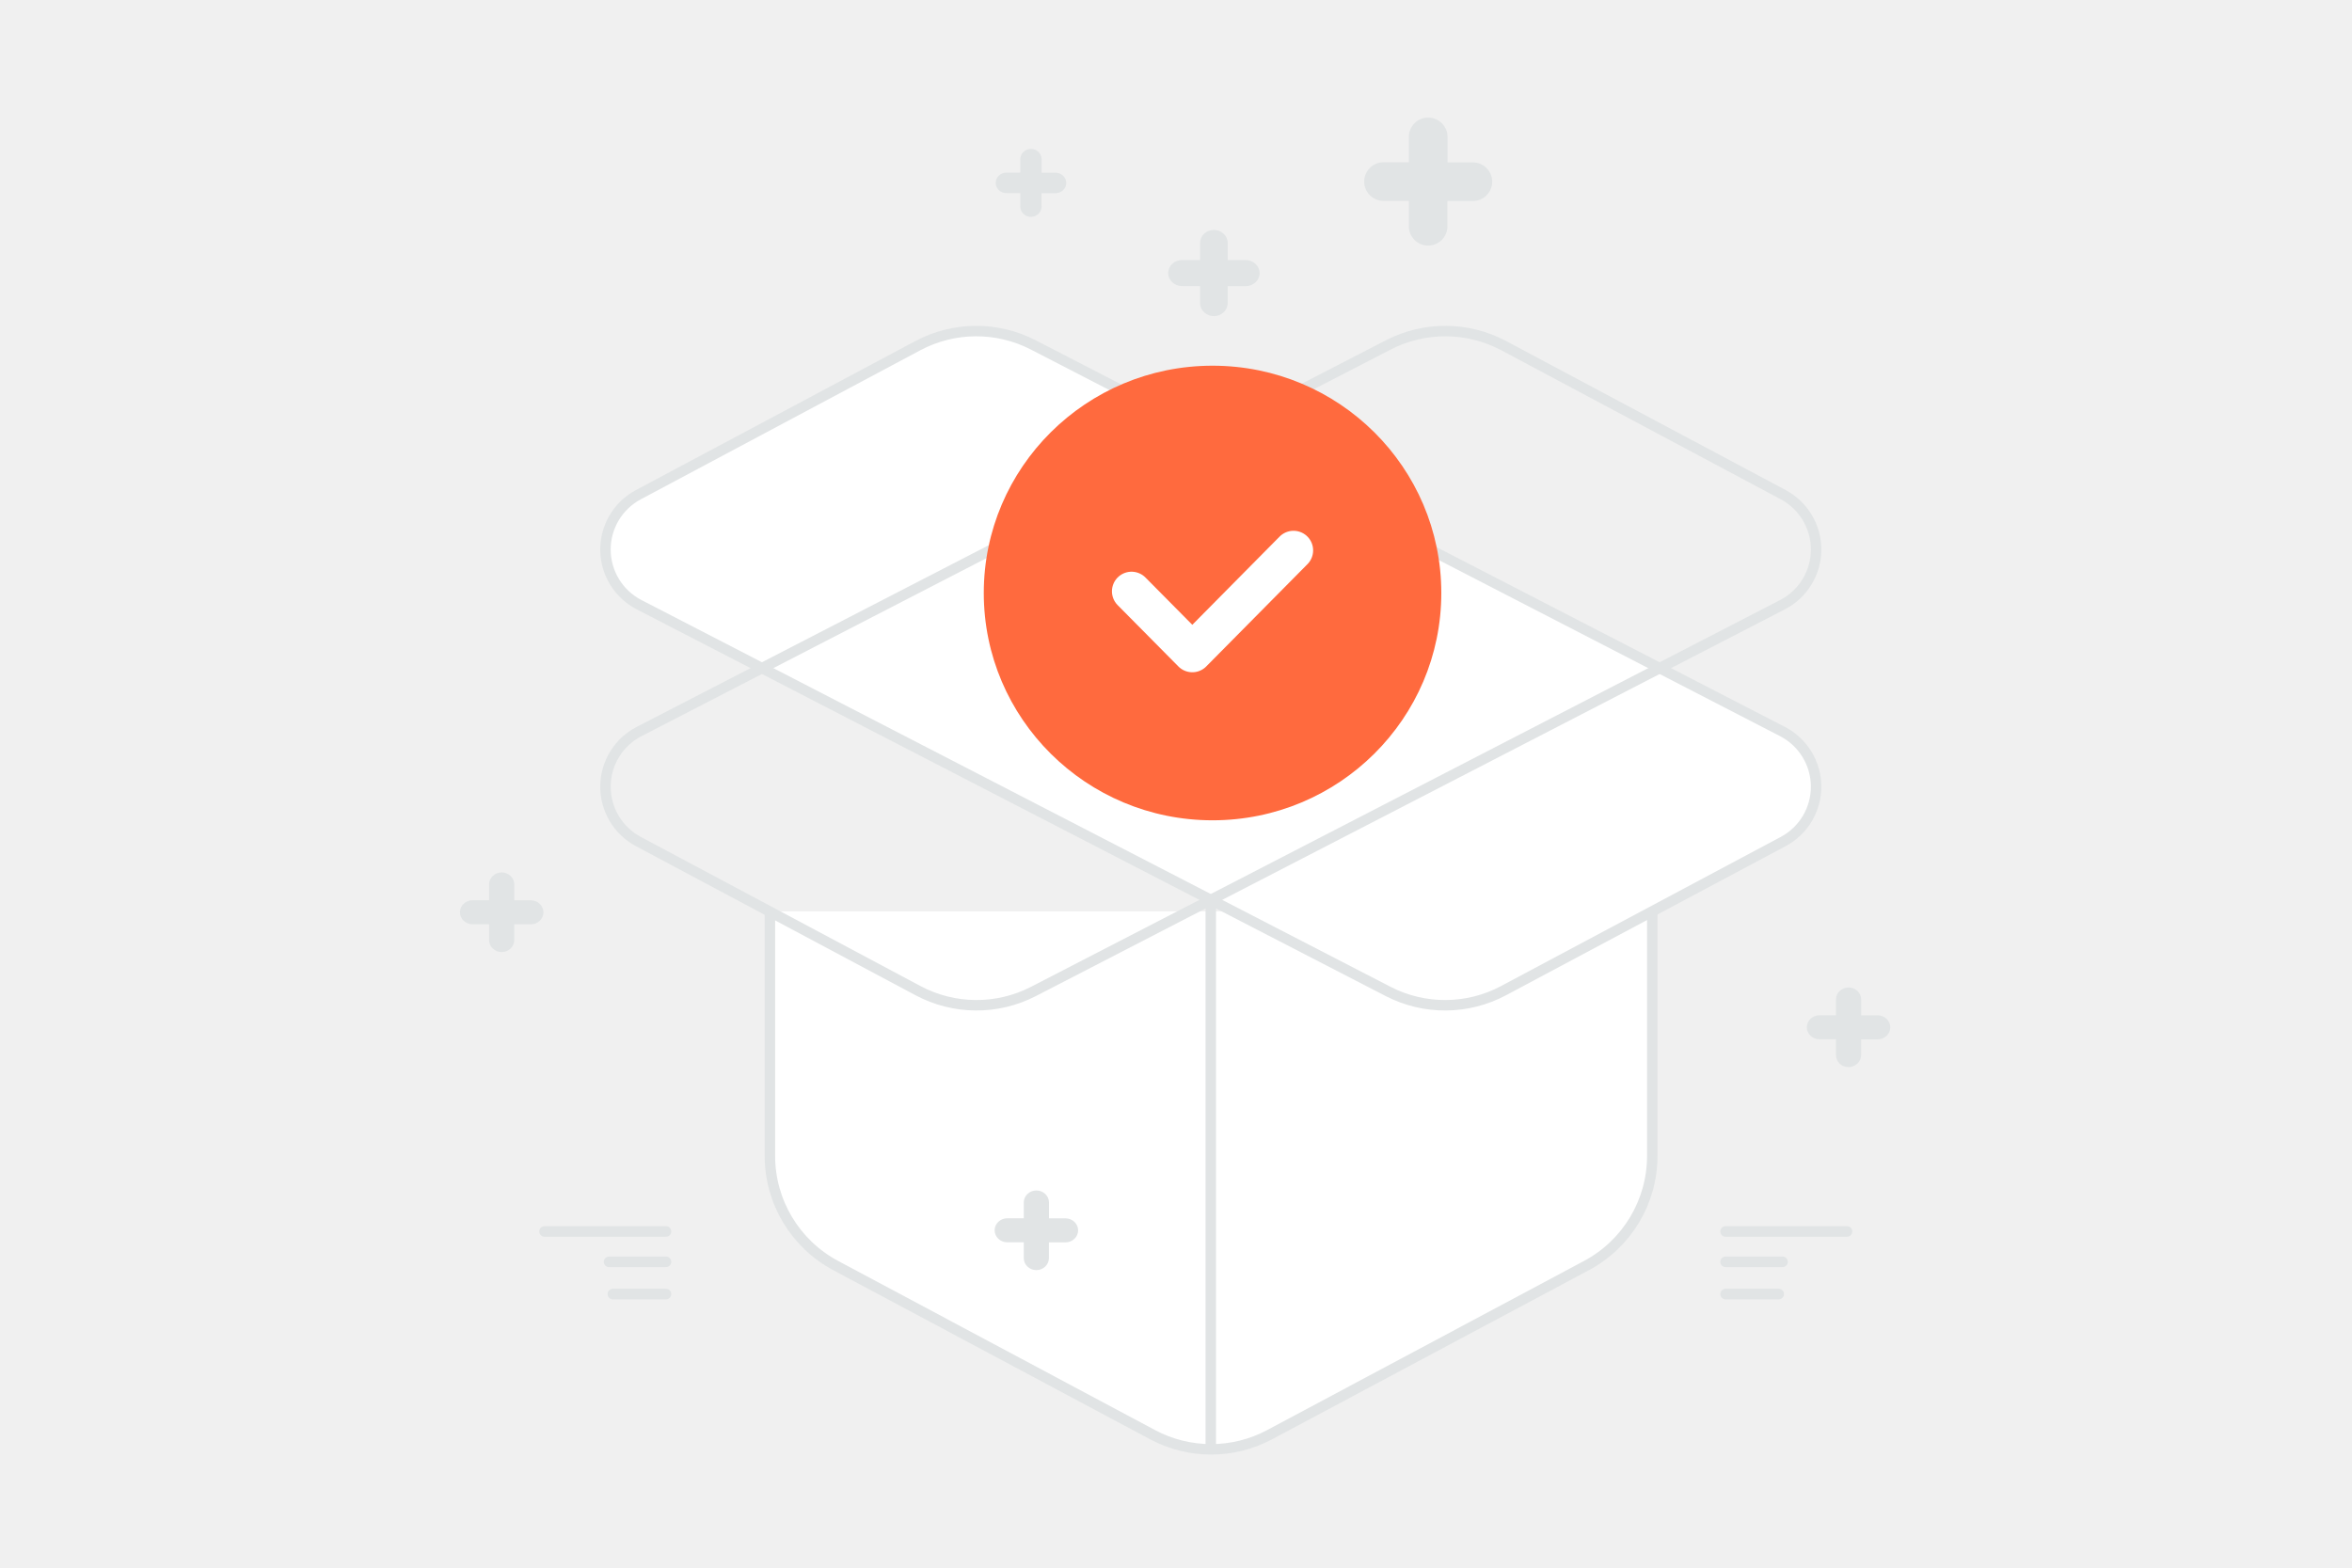
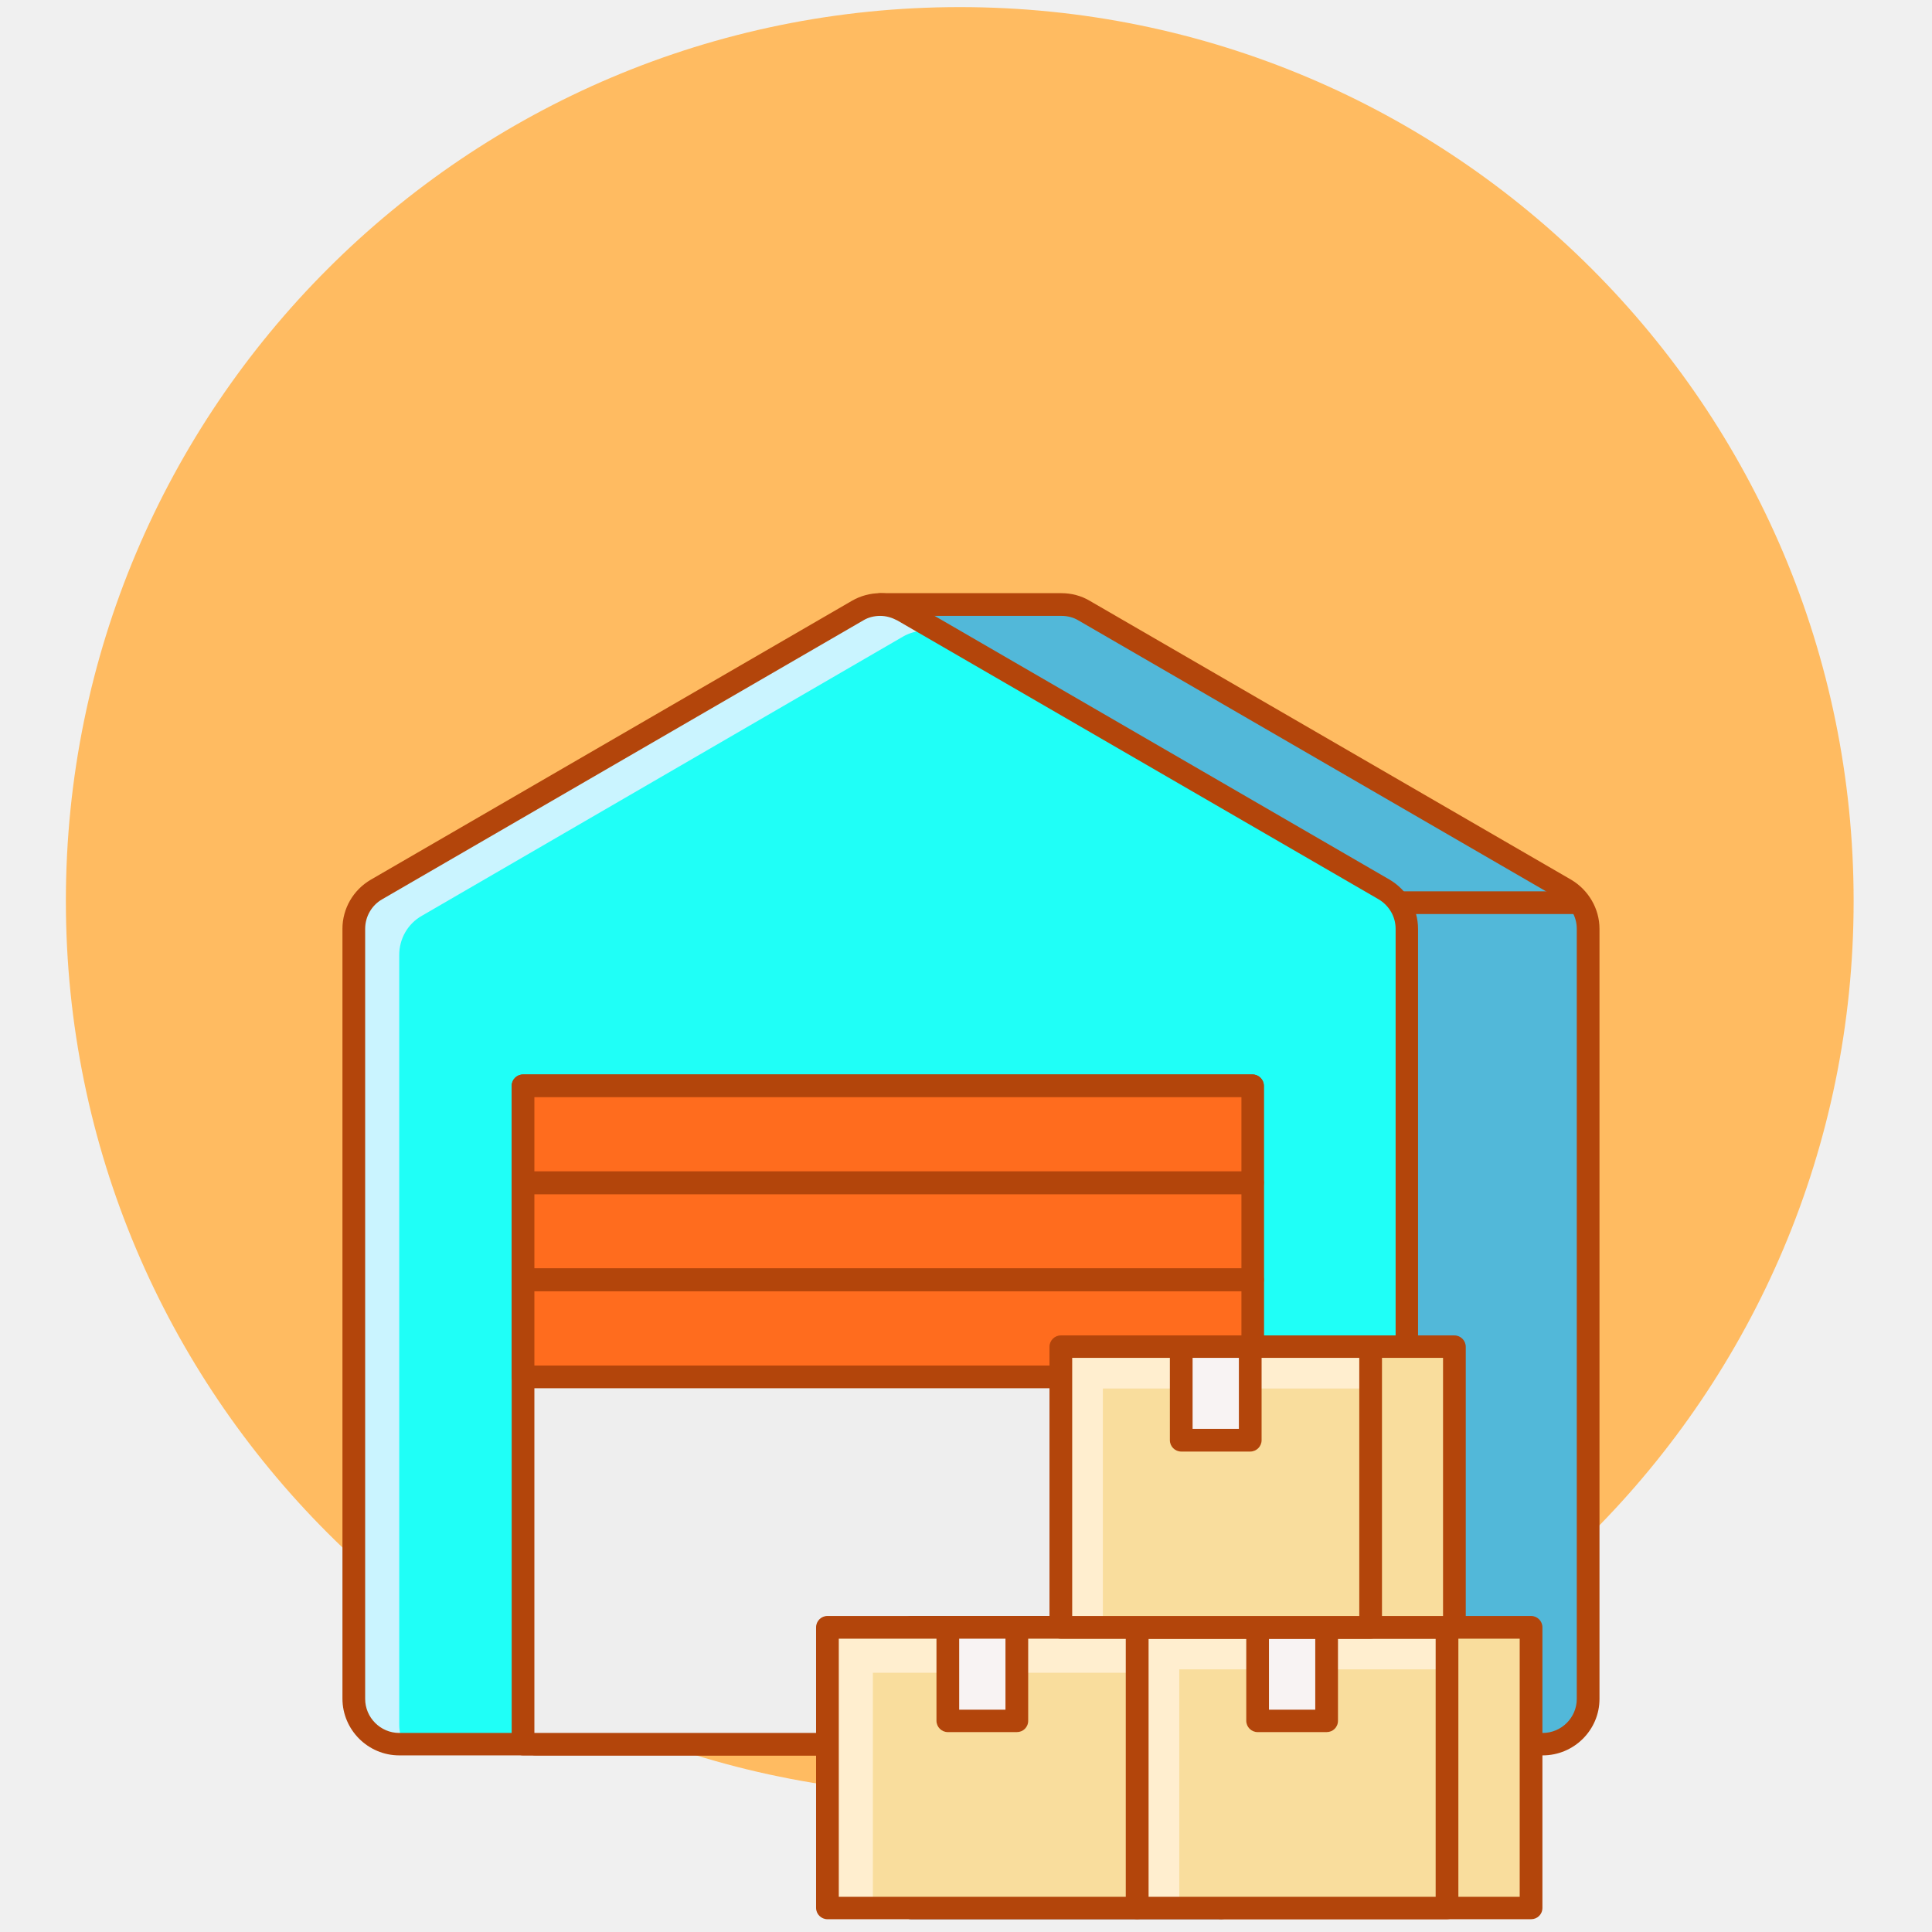
- <svg xmlns="http://www.w3.org/2000/svg" width="900" height="600" viewBox="0 0 900 600" fill="none">
-   <path fill="transparent" d="M0 0h900v600H0z" />
-   <path fill-rule="evenodd" clip-rule="evenodd" d="M632.249 348.808v93.589a47.558 47.558 0 0 1-25.18 41.967l-121.266 64.747a47.554 47.554 0 0 1-44.75 0l-121.266-64.747a47.557 47.557 0 0 1-25.181-41.967v-93.589" fill="#fff" />
-   <path d="M632.249 348.808v93.589a47.558 47.558 0 0 1-25.18 41.967l-121.266 64.747a47.554 47.554 0 0 1-44.75 0l-121.266-64.747a47.557 47.557 0 0 1-25.181-41.967v-93.589" stroke="#E1E4E5" stroke-width="4" />
-   <path fill-rule="evenodd" clip-rule="evenodd" d="m395.378 132.003 286.687 147.969a23.779 23.779 0 0 1 .286 42.11l-107 57.066a47.554 47.554 0 0 1-44.179.309L244.556 231.441a23.78 23.78 0 0 1-12.874-20.969 23.78 23.78 0 0 1 12.589-21.141l106.999-57.066a47.554 47.554 0 0 1 44.108-.262z" fill="#fff" stroke="#E1E4E5" stroke-width="4" />
-   <path clip-rule="evenodd" d="M531.243 132.003 244.556 279.972a23.779 23.779 0 0 0-.285 42.11l106.999 57.066a47.554 47.554 0 0 0 44.179.309l286.616-148.016a23.78 23.78 0 0 0 12.874-20.969 23.78 23.78 0 0 0-12.588-21.141l-107-57.066a47.554 47.554 0 0 0-44.108-.262z" stroke="#E1E4E5" stroke-width="4" />
-   <path fill-rule="evenodd" clip-rule="evenodd" d="M463.312 554.7V344.363 554.7z" fill="#fff" />
-   <path d="M463.312 554.7V344.363" stroke="#E1E4E5" stroke-width="4" />
-   <path fill-rule="evenodd" clip-rule="evenodd" d="M390.42 60.921v5.158h-5.351c-2.234 0-4.069 1.769-4.069 3.921 0 2.153 1.835 3.921 4.069 3.921h5.351v5.158c0 2.152 1.835 3.921 4.069 3.921 2.233 0 4.068-1.769 4.068-3.921v-5.136h5.374c2.233 0 4.069-1.77 4.069-3.922s-1.836-3.921-4.069-3.921h-5.351v-5.179c0-2.152-1.836-3.921-4.091-3.921-2.234 0-4.069 1.769-4.069 3.921zM187.146 338.498v6.049h-6.332c-2.642 0-4.814 2.075-4.814 4.599 0 2.525 2.172 4.599 4.814 4.599h6.332v6.049c0 2.525 2.171 4.599 4.814 4.599 2.642 0 4.814-2.074 4.814-4.599v-6.024h6.358c2.642 0 4.814-2.074 4.814-4.599 0-2.524-2.172-4.599-4.814-4.599H196.8v-6.074c0-2.524-2.172-4.599-4.84-4.599-2.643 0-4.814 2.075-4.814 4.599zm204.6 121.724v6.049h-6.332c-2.643 0-4.814 2.074-4.814 4.599 0 2.524 2.171 4.599 4.814 4.599h6.332v6.049c0 2.524 2.171 4.599 4.814 4.599 2.642 0 4.814-2.075 4.814-4.599v-6.024h6.358c2.642 0 4.814-2.075 4.814-4.599 0-2.525-2.172-4.599-4.814-4.599H401.4v-6.074c0-2.524-2.172-4.599-4.84-4.599-2.643 0-4.814 2.075-4.814 4.599zm310.784-77.696v6.049h-6.332c-2.642 0-4.814 2.075-4.814 4.599 0 2.525 2.172 4.599 4.814 4.599h6.332v6.049c0 2.524 2.172 4.599 4.814 4.599 2.643 0 4.814-2.075 4.814-4.599v-6.024h6.358c2.642 0 4.814-2.074 4.814-4.599 0-2.524-2.172-4.599-4.814-4.599h-6.332v-6.074c0-2.524-2.171-4.599-4.84-4.599-2.642 0-4.814 2.075-4.814 4.599zM459.211 92.977v6.546h-6.937c-2.895 0-5.274 2.245-5.274 4.977s2.379 4.977 5.274 4.977h6.937v6.546c0 2.732 2.379 4.977 5.274 4.977 2.896 0 5.275-2.245 5.275-4.977v-6.519h6.965c2.896 0 5.275-2.245 5.275-4.977s-2.379-4.977-5.275-4.977h-6.937v-6.573c0-2.732-2.379-4.977-5.303-4.977-2.895 0-5.274 2.245-5.274 4.977zm79.885-40.587v9.72h-9.712c-4.053 0-7.384 3.333-7.384 7.39 0 4.057 3.331 7.39 7.384 7.39h9.712v9.72c0 4.056 3.33 7.39 7.384 7.39 4.053 0 7.384-3.334 7.384-7.39v-9.68h9.752c4.053 0 7.384-3.333 7.384-7.39 0-4.056-3.331-7.39-7.384-7.39h-9.712v-9.76c0-4.056-3.331-7.39-7.424-7.39-4.054 0-7.384 3.334-7.384 7.39z" fill="#E1E4E5" />
-   <path d="M233.059 482.936h21.781m-46.467-11.616h46.467m-20.33 23.959h20.33m427.247-12.343h-21.781m46.467-11.616h-46.467m20.329 23.959h-20.329" stroke="#E1E4E5" stroke-width="4.046" stroke-linecap="round" stroke-linejoin="round" />
-   <ellipse cx="463.981" cy="226.959" rx="87.537" ry="86.993" fill="#ff6a3e" />
-   <path d="m494.972 210.647-38.73 39.147-23.253-23.484" stroke="#fff" stroke-width="15" stroke-linecap="round" stroke-linejoin="round" />
+ <svg xmlns="http://www.w3.org/2000/svg" version="1.1" id="레이어_1" x="0px" y="0px" viewBox="0 0 680.4 680.4" style="enable-background:new 0 0 680.4 680.4;" xml:space="preserve">
+   <style type="text/css">
+ 	.st0{fill:#FFBB61;}
+ 	.st1{fill:#CC6E2E;}
+ 	.st2{fill:#B3450B;}
+ 	.st3{fill:#FF6C1E;}
+ 	.st4{fill:#52B8D9;}
+ 	.st5{fill:#1FFFF7;stroke:#000000;stroke-width:0.866;stroke-miterlimit:10;}
+ 	.st6{fill:#88FFF6;}
+ 	.st7{fill:#F9DD9D;}
+ 	.st8{fill:#F8F3F3;}
+ 	.st9{fill:#63312D;}
+ 	.st10{fill:#FFD5B0;}
+ 	.st11{fill:#82D9FF;}
+ 	.st12{fill:#F9A287;}
+ 	.st13{fill:#B3450B;stroke:#000000;stroke-width:0.866;stroke-miterlimit:10;}
+ 	.st14{fill:#FF7E38;stroke:#000000;stroke-width:0.866;stroke-miterlimit:10;}
+ 	.st15{fill:#FF6C1E;stroke:#000000;stroke-width:0.866;stroke-miterlimit:10;}
+ 	.st16{fill:#00B3AC;stroke:#000000;stroke-width:0.866;stroke-miterlimit:10;}
+ 	.st17{fill:#CAF4FF;}
+ 	.st18{fill:#FFEECF;}
+ 	.st19{fill:#EEEEEE;}
+ 	.st20{fill:#EFC36A;}
+ 	.st21{fill:#AF5B48;}
+ 	.st22{fill:#FFC8BB;}
+ 	.st23{fill:#0277BD;}
+ 	.st24{fill:#84DBFF;}
+ 	.st25{fill:#DB785A;}
+ 	.st26{fill:#D1D1D1;}
+ </style>
+   <circle class="st0" cx="338" cy="317.3" r="314.8" />
+   <path class="st4" d="M543.3,614.2H188.5V317.9L310,245v-32.1h63.8c2.8,0,5.6,0.7,8,2.2l169.5,98.2c4.9,2.9,8,8.1,8,13.8v271.2  C559.3,607.1,552.1,614.2,543.3,614.2z" />
+   <path class="st2" d="M543.3,618.2H188.5c-2.2,0-4-1.8-4-4V317.9c0-1.4,0.7-2.7,1.9-3.4L306,242.7v-29.8c0-2.2,1.8-4,4-4h63.8  c3.5,0,7,0.9,10,2.7l169.5,98.2c6.1,3.6,10,10.2,10,17.3v271.2C563.3,609.3,554.3,618.2,543.3,618.2z M192.5,610.3h350.8  c6.6,0,12-5.4,12-12V327.1c0-4.3-2.3-8.2-6-10.4l-169.5-98.2c-1.8-1.1-3.9-1.6-6-1.6H314V245c0,1.4-0.7,2.7-1.9,3.4l-119.6,71.7  L192.5,610.3L192.5,610.3z" />
+   <path class="st5" d="M479.4,614.2H140.6c-8.8,0-16-7.1-16-16V327.1c0-5.7,3-11,8-13.8L302,215.1c5-2.9,11.1-2.9,16,0l169.4,98.2  c4.9,2.9,8,8.1,8,13.8v271.2C495.4,607.1,488.2,614.2,479.4,614.2z" />
+   <path class="st17" d="M140.6,607.4V336.3c0-5.7,3-11,8-13.8L318,224.2c4.7-2.7,10.5-2.8,15.4-0.3l-15.3-8.9c-5-2.9-11.1-2.9-16,0  l-169.4,98.2c-4.9,2.9-8,8.1-8,13.8v271.2c0,8.8,7.1,16,16,16h1.6C141.2,612.2,140.6,609.9,140.6,607.4z" />
+   <path class="st2" d="M479.4,618.2H140.6c-11,0-20-9-20-20V327.1c0-7.1,3.8-13.7,10-17.3L300,211.6c6.2-3.6,13.9-3.6,20,0l169.4,98.2  c6.1,3.6,10,10.2,10,17.3v271.2C499.4,609.3,490.4,618.2,479.4,618.2z M310,216.9c-2.1,0-4.2,0.5-6,1.6l-169.4,98.2  c-3.7,2.1-6,6.1-6,10.4v271.2c0,6.6,5.4,12,12,12h338.9c6.6,0,12-5.4,12-12V327.1c0-4.3-2.3-8.2-6-10.4L316,218.5  C314.1,217.5,312.1,216.9,310,216.9z" />
+   <path class="st19" d="M184.2,382.4h256.9v231.8H184.2V382.4z" />
+   <path class="st2" d="M441.2,618.2H184.2c-2.2,0-4-1.8-4-4V382.4c0-2.2,1.8-4,4-4h256.9c2.2,0,4,1.8,4,4v231.8  C445.1,616.4,443.4,618.2,441.2,618.2z M188.2,610.3h249V386.4h-249V610.3z" />
+   <path class="st2" d="M492.4,313.9h63.9v8h-63.9V313.9z" />
+   <path class="st3" d="M184.2,382.4h256.9v34.2H184.2V382.4z" />
+   <path class="st3" d="M184.2,416.6h256.9v34.2H184.2V416.6z" />
+   <path class="st3" d="M184.2,450.7h256.9v34.2H184.2V450.7z" />
+   <g>
+     <path class="st2" d="M441.2,420.6H184.2c-2.2,0-4-1.8-4-4v-34.2c0-2.2,1.8-4,4-4h256.9c2.2,0,4,1.8,4,4v34.2   C445.1,418.8,443.4,420.6,441.2,420.6z M188.2,412.6h249v-26.2h-249V412.6z" />
+     <path class="st2" d="M441.2,454.7H184.2c-2.2,0-4-1.8-4-4v-34.2c0-2.2,1.8-4,4-4h256.9c2.2,0,4,1.8,4,4v34.2   C445.1,452.9,443.4,454.7,441.2,454.7z M188.2,446.7h249v-26.2h-249V446.7z" />
+     <path class="st2" d="M441.2,488.9H184.2c-2.2,0-4-1.8-4-4v-34.2c0-2.2,1.8-4,4-4h256.9c2.2,0,4,1.8,4,4v34.2   C445.1,487.1,443.4,488.9,441.2,488.9z M188.2,480.9h249v-26.2h-249V480.9z" />
+   </g>
+   <path class="st7" d="M320.9,573.1h109.1V672H320.9V573.1z" />
+   <path class="st9" d="M430.1,675.9H320.9c-2.2,0-4-1.8-4-4v-98.8c0-2.2,1.8-4,4-4h109.1c2.2,0,4,1.8,4,4v98.8  C434.1,674.2,432.3,675.9,430.1,675.9z M324.9,668h101.1v-90.9H324.9V668z" />
+   <path class="st7" d="M291.4,573.1h109.1V672H291.4V573.1z" />
+   <path class="st18" d="M307.4,589.1h93.1v-16H291.4V672h16V589.1z" />
+   <path class="st2" d="M400.5,675.9H291.4c-2.2,0-4-1.8-4-4v-98.8c0-2.2,1.8-4,4-4h109.1c2.2,0,4,1.8,4,4v98.8  C404.5,674.2,402.7,675.9,400.5,675.9z M295.4,668h101.1v-90.9H295.4V668z" />
+   <path class="st8" d="M333.8,573.1h24.3v32.9h-24.3V573.1z" />
+   <path class="st2" d="M358.1,610h-24.3c-2.2,0-4-1.8-4-4v-32.9c0-2.2,1.8-4,4-4h24.3c2.2,0,4,1.8,4,4v32.9  C362.1,608.3,360.3,610,358.1,610z M337.8,602.1h16.3v-25h-16.3V602.1z" />
+   <path class="st7" d="M430.1,573.1h109.1V672H430.1V573.1z" />
+   <path class="st2" d="M539.2,675.9H430.1c-2.2,0-4-1.8-4-4v-98.8c0-2.2,1.8-4,4-4h109.1c2.2,0,4,1.8,4,4v98.8  C543.2,674.2,541.4,675.9,539.2,675.9z M434.1,668h101.1v-90.9H434.1V668z" />
+   <path class="st7" d="M400.5,573.1h109.1V672H400.5V573.1z" />
+   <path class="st18" d="M415.3,587.9h94.3v-14.8H400.5V672h14.8V587.9z" />
+   <path class="st2" d="M509.6,675.9H400.5c-2.2,0-4-1.8-4-4v-98.8c0-2.2,1.8-4,4-4h109.1c2.2,0,4,1.8,4,4v98.8  C513.6,674.2,511.8,675.9,509.6,675.9z M404.5,668h101.1v-90.9H404.5V668z" />
+   <path class="st8" d="M442.9,573.1h24.3v32.9h-24.3V573.1z" />
+   <path class="st2" d="M467.2,610h-24.3c-2.2,0-4-1.8-4-4v-32.9c0-2.2,1.8-4,4-4h24.3c2.2,0,4,1.8,4,4v32.9  C471.2,608.3,469.4,610,467.2,610z M446.9,602.1h16.3v-25h-16.3V602.1z" />
+   <path class="st7" d="M403.1,474.3h109.1v98.8H403.1V474.3z" />
+   <path class="st2" d="M512.3,577.1H403.1c-2.2,0-4-1.8-4-4v-98.8c0-2.2,1.8-4,4-4h109.1c2.2,0,4,1.8,4,4v98.8  C516.2,575.3,514.5,577.1,512.3,577.1z M407.1,569.1h101.1v-90.9H407.1V569.1z" />
+   <path class="st7" d="M373.6,474.3h109.1v98.8H373.6V474.3z" />
+   <path class="st18" d="M388.3,489h94.4v-14.8H373.6v98.8h14.8V489z" />
+   <path class="st2" d="M482.7,577.1H373.6c-2.2,0-4-1.8-4-4v-98.8c0-2.2,1.8-4,4-4h109.1c2.2,0,4,1.8,4,4v98.8  C486.7,575.3,484.9,577.1,482.7,577.1z M377.6,569.1h101.1v-90.9H377.6V569.1z" />
+   <path class="st8" d="M416,474.3h24.3v32.9H416V474.3z" />
+   <path class="st2" d="M440.3,511.2H416c-2.2,0-4-1.8-4-4v-32.9c0-2.2,1.8-4,4-4h24.3c2.2,0,4,1.8,4,4v32.9  C444.3,509.4,442.5,511.2,440.3,511.2z M420,503.2h16.3v-25H420V503.2z" />
</svg>
